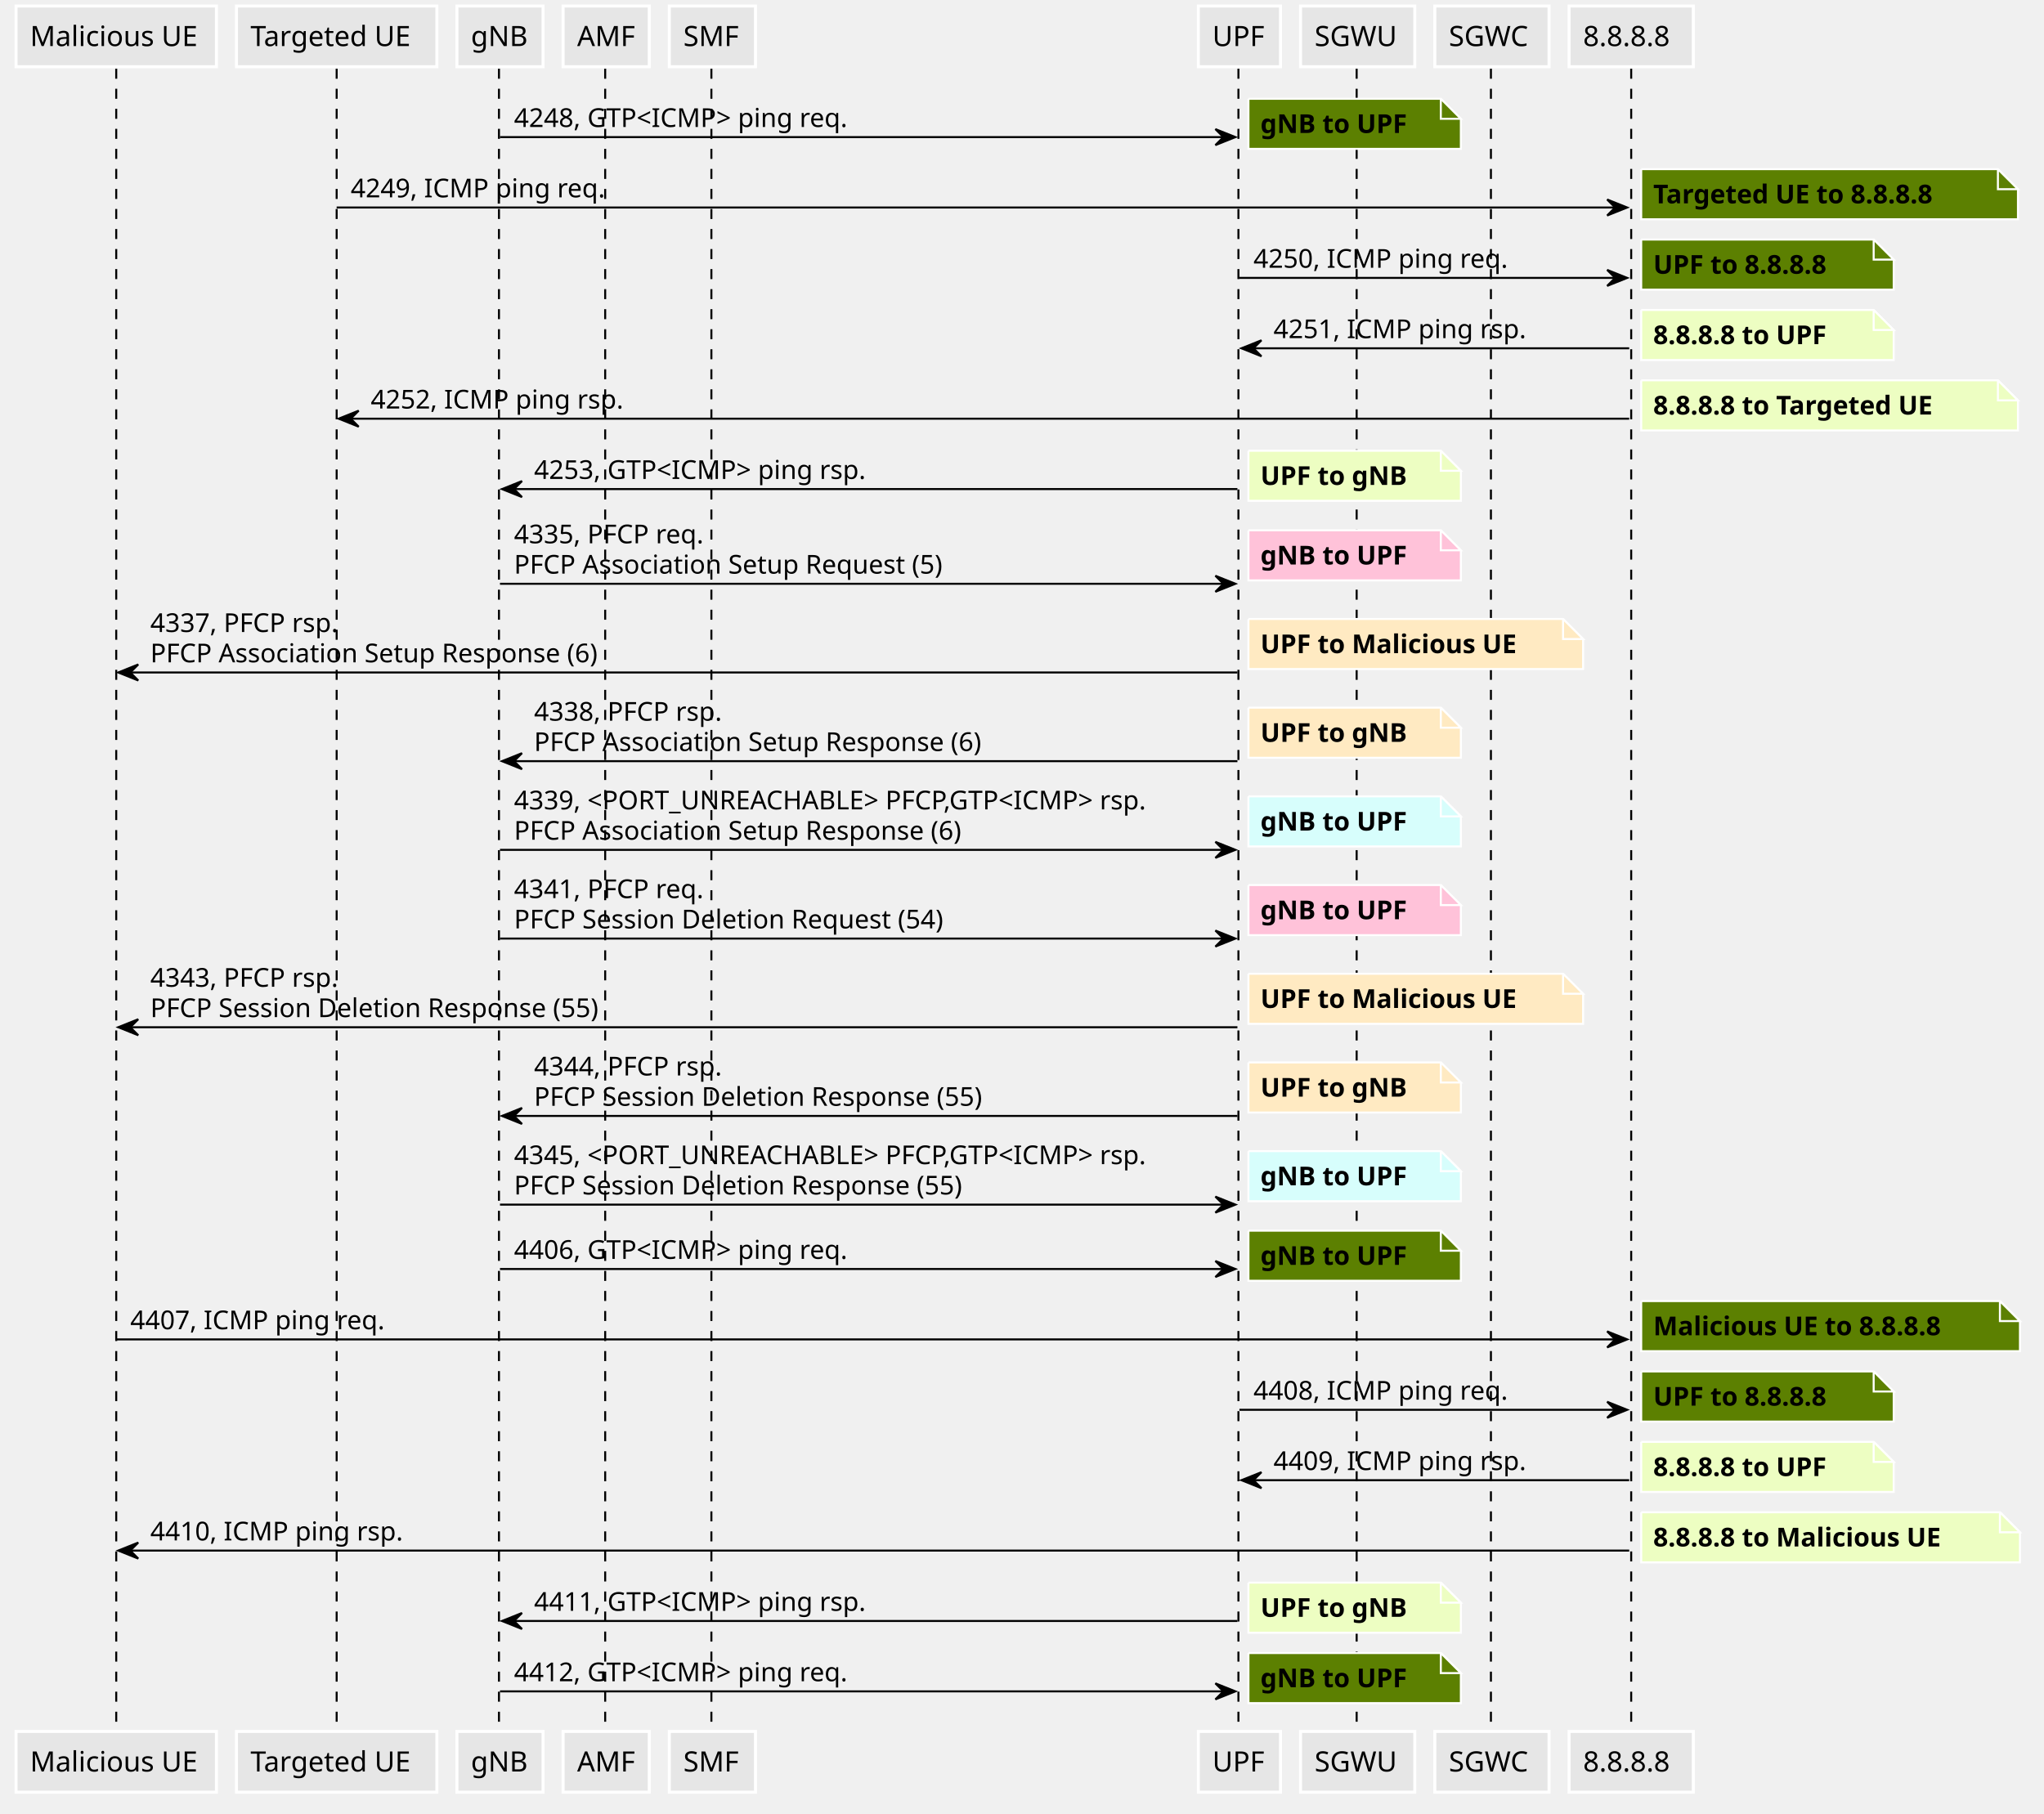
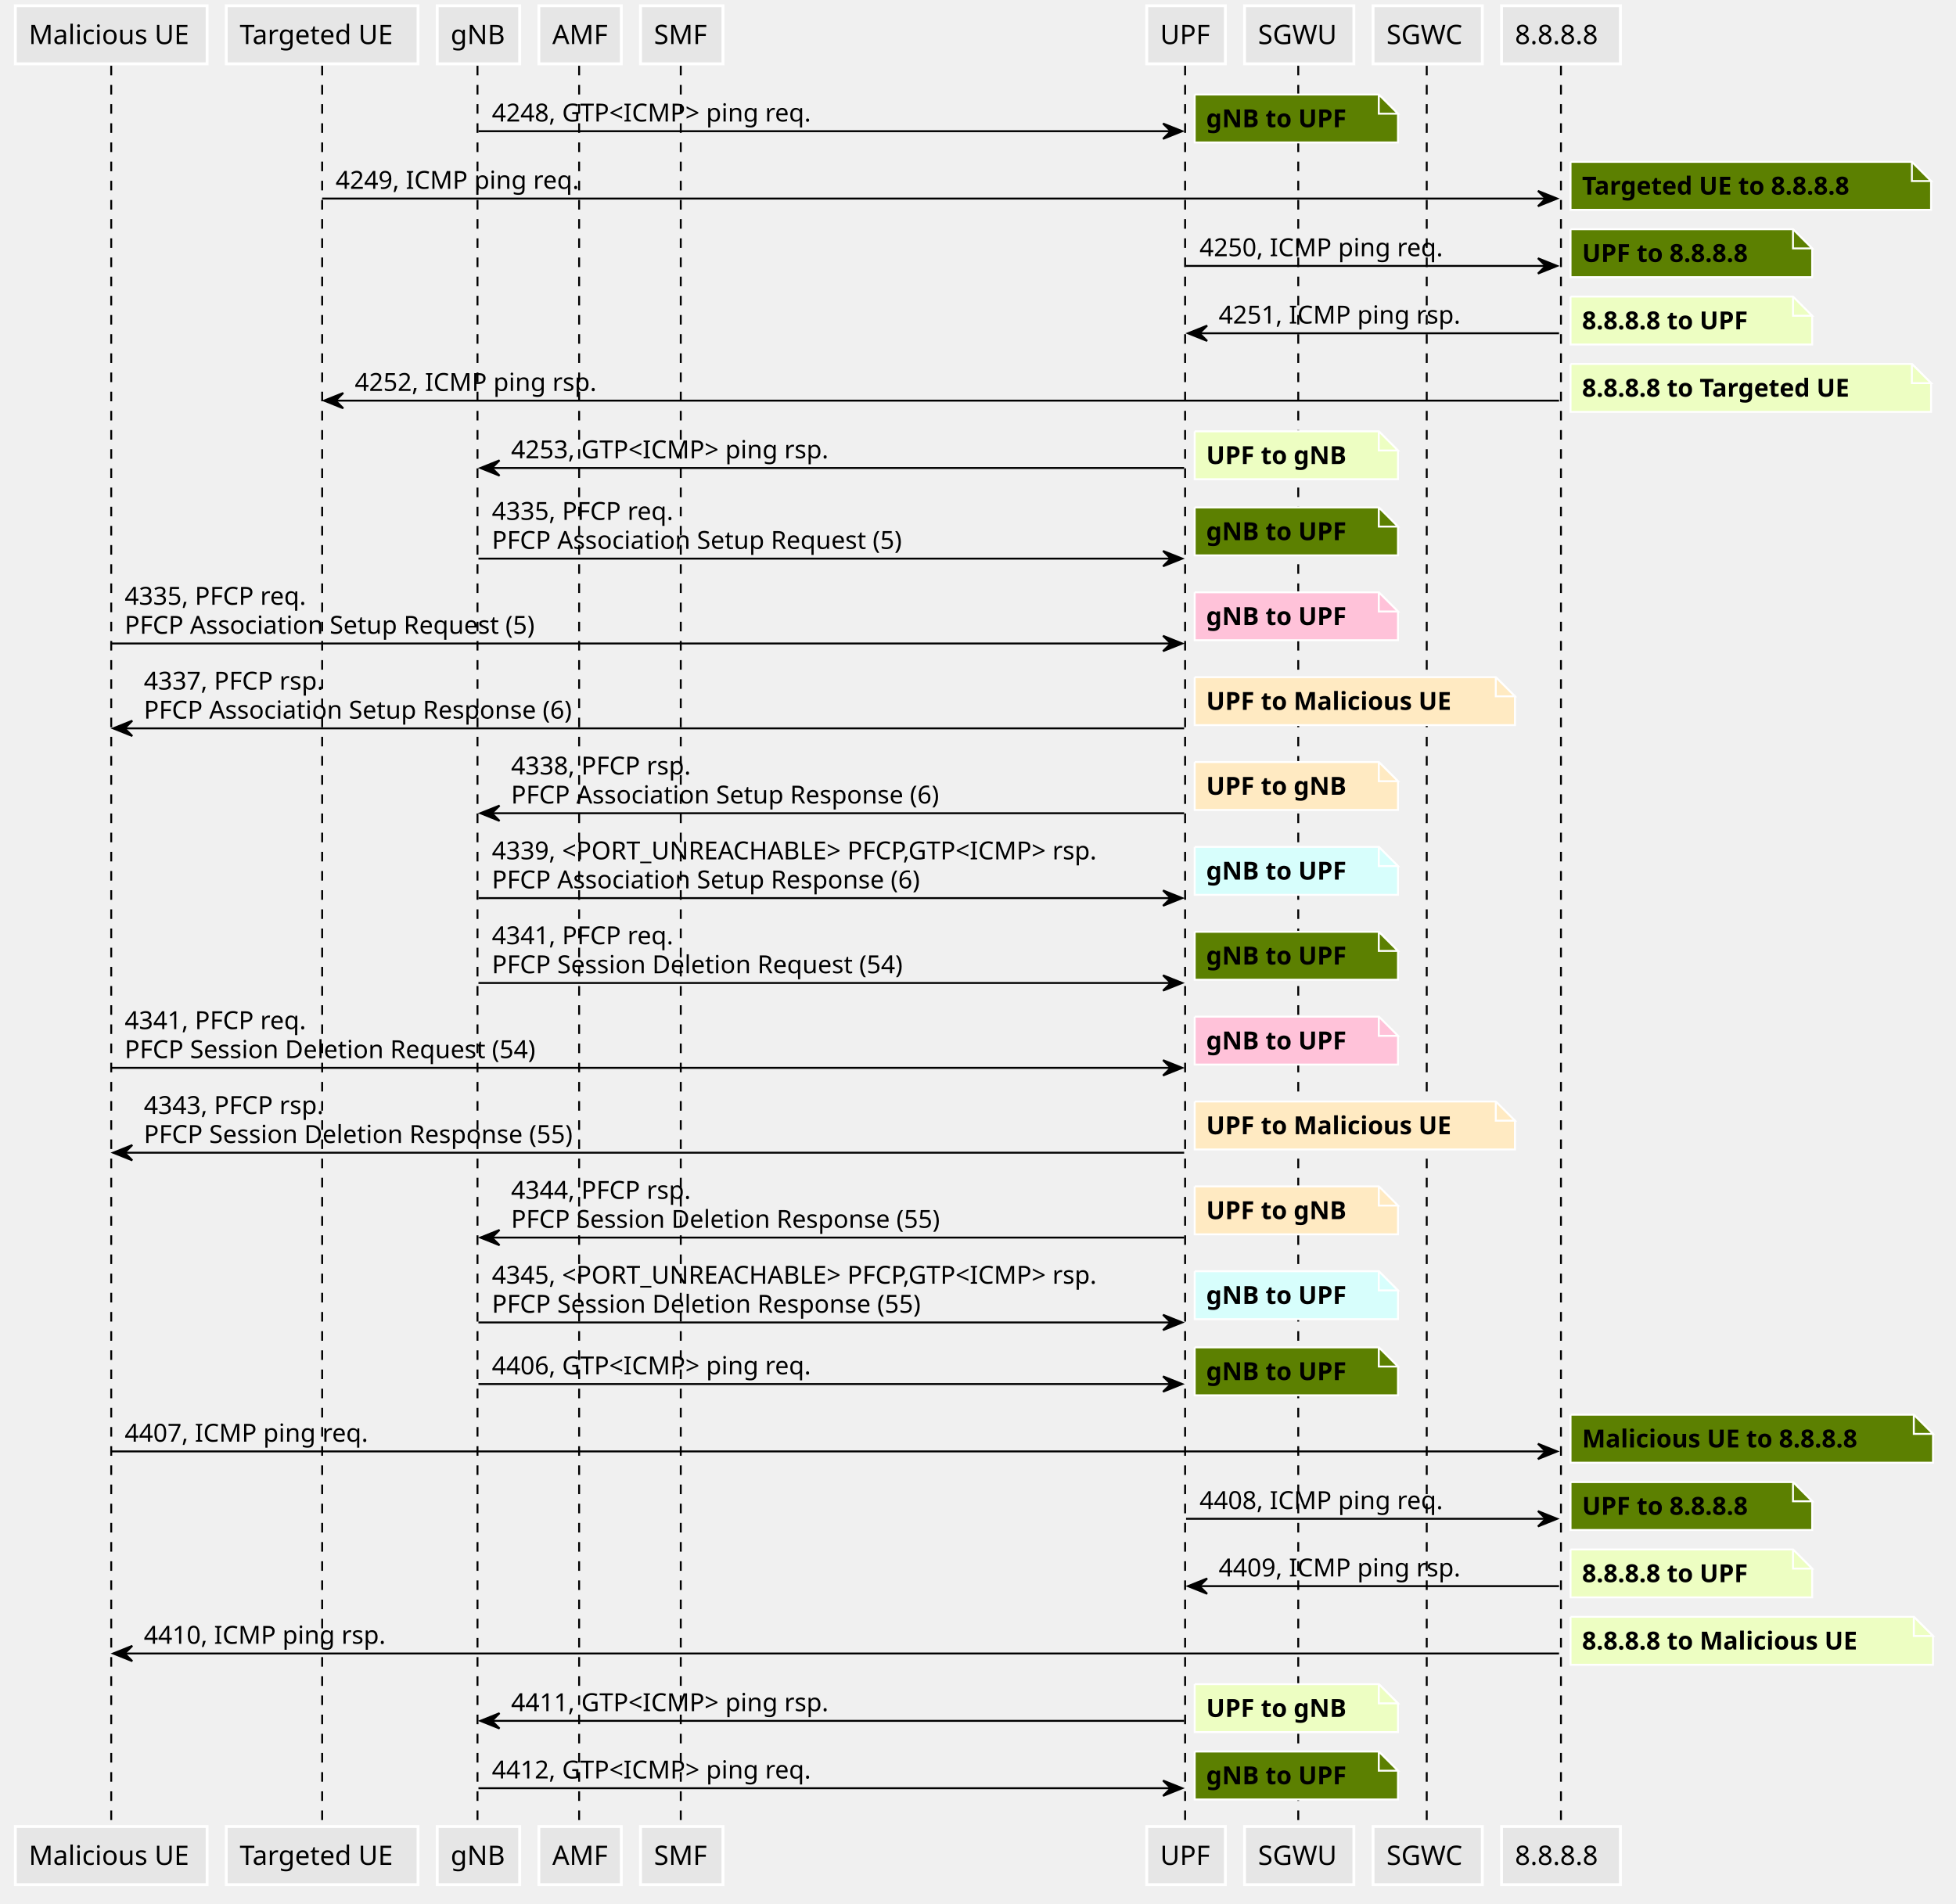
- <svg xmlns="http://www.w3.org/2000/svg" contentScriptType="application/ecmascript" contentStyleType="text/css" height="905px" preserveAspectRatio="none" style="width:1020px;height:905px;" version="1.1" viewBox="0 0 1020 905" width="1020px" zoomAndPan="magnify">
+ <svg xmlns="http://www.w3.org/2000/svg" contentScriptType="application/ecmascript" contentStyleType="text/css" height="993px" preserveAspectRatio="none" style="width:1020px;height:993px;" version="1.1" viewBox="0 0 1020 993" width="1020px" zoomAndPan="magnify">
  <defs />
  <g>
-     <line style="stroke: #000000; stroke-width: 1.0; stroke-dasharray: 5.0,5.0;" x1="58" x2="58" y1="34.297" y2="865.148" />
-     <line style="stroke: #000000; stroke-width: 1.0; stroke-dasharray: 5.0,5.0;" x1="168" x2="168" y1="34.297" y2="865.148" />
-     <line style="stroke: #000000; stroke-width: 1.0; stroke-dasharray: 5.0,5.0;" x1="249" x2="249" y1="34.297" y2="865.148" />
-     <line style="stroke: #000000; stroke-width: 1.0; stroke-dasharray: 5.0,5.0;" x1="302" x2="302" y1="34.297" y2="865.148" />
-     <line style="stroke: #000000; stroke-width: 1.0; stroke-dasharray: 5.0,5.0;" x1="355" x2="355" y1="34.297" y2="865.148" />
-     <line style="stroke: #000000; stroke-width: 1.0; stroke-dasharray: 5.0,5.0;" x1="618" x2="618" y1="34.297" y2="865.148" />
-     <line style="stroke: #000000; stroke-width: 1.0; stroke-dasharray: 5.0,5.0;" x1="677" x2="677" y1="34.297" y2="865.148" />
-     <line style="stroke: #000000; stroke-width: 1.0; stroke-dasharray: 5.0,5.0;" x1="744" x2="744" y1="34.297" y2="865.148" />
-     <line style="stroke: #000000; stroke-width: 1.0; stroke-dasharray: 5.0,5.0;" x1="814" x2="814" y1="34.297" y2="865.148" />
+     <line style="stroke: #000000; stroke-width: 1.0; stroke-dasharray: 5.0,5.0;" x1="58" x2="58" y1="34.297" y2="953.68" />
+     <line style="stroke: #000000; stroke-width: 1.0; stroke-dasharray: 5.0,5.0;" x1="168" x2="168" y1="34.297" y2="953.68" />
+     <line style="stroke: #000000; stroke-width: 1.0; stroke-dasharray: 5.0,5.0;" x1="249" x2="249" y1="34.297" y2="953.68" />
+     <line style="stroke: #000000; stroke-width: 1.0; stroke-dasharray: 5.0,5.0;" x1="302" x2="302" y1="34.297" y2="953.68" />
+     <line style="stroke: #000000; stroke-width: 1.0; stroke-dasharray: 5.0,5.0;" x1="355" x2="355" y1="34.297" y2="953.68" />
+     <line style="stroke: #000000; stroke-width: 1.0; stroke-dasharray: 5.0,5.0;" x1="618" x2="618" y1="34.297" y2="953.68" />
+     <line style="stroke: #000000; stroke-width: 1.0; stroke-dasharray: 5.0,5.0;" x1="677" x2="677" y1="34.297" y2="953.68" />
+     <line style="stroke: #000000; stroke-width: 1.0; stroke-dasharray: 5.0,5.0;" x1="744" x2="744" y1="34.297" y2="953.68" />
+     <line style="stroke: #000000; stroke-width: 1.0; stroke-dasharray: 5.0,5.0;" x1="814" x2="814" y1="34.297" y2="953.68" />
    <rect fill="#E6E6E6" height="30.297" style="stroke: #FFFFFF; stroke-width: 1.5;" width="100" x="8" y="3" />
    <text fill="#000000" font-family="sans-serif" font-size="14" lengthAdjust="spacingAndGlyphs" textLength="86" x="15" y="22.995">Malicious UE</text>
-     <rect fill="#E6E6E6" height="30.297" style="stroke: #FFFFFF; stroke-width: 1.5;" width="100" x="8" y="864.148" />
-     <text fill="#000000" font-family="sans-serif" font-size="14" lengthAdjust="spacingAndGlyphs" textLength="86" x="15" y="884.144">Malicious UE</text>
+     <rect fill="#E6E6E6" height="30.297" style="stroke: #FFFFFF; stroke-width: 1.5;" width="100" x="8" y="952.68" />
+     <text fill="#000000" font-family="sans-serif" font-size="14" lengthAdjust="spacingAndGlyphs" textLength="86" x="15" y="972.675">Malicious UE</text>
    <rect fill="#E6E6E6" height="30.297" style="stroke: #FFFFFF; stroke-width: 1.5;" width="100" x="118" y="3" />
    <text fill="#000000" font-family="sans-serif" font-size="14" lengthAdjust="spacingAndGlyphs" textLength="86" x="125" y="22.995">Targeted UE</text>
-     <rect fill="#E6E6E6" height="30.297" style="stroke: #FFFFFF; stroke-width: 1.5;" width="100" x="118" y="864.148" />
-     <text fill="#000000" font-family="sans-serif" font-size="14" lengthAdjust="spacingAndGlyphs" textLength="86" x="125" y="884.144">Targeted UE</text>
+     <rect fill="#E6E6E6" height="30.297" style="stroke: #FFFFFF; stroke-width: 1.5;" width="100" x="118" y="952.68" />
+     <text fill="#000000" font-family="sans-serif" font-size="14" lengthAdjust="spacingAndGlyphs" textLength="86" x="125" y="972.675">Targeted UE</text>
    <rect fill="#E6E6E6" height="30.297" style="stroke: #FFFFFF; stroke-width: 1.5;" width="43" x="228" y="3" />
    <text fill="#000000" font-family="sans-serif" font-size="14" lengthAdjust="spacingAndGlyphs" textLength="29" x="235" y="22.995">gNB</text>
-     <rect fill="#E6E6E6" height="30.297" style="stroke: #FFFFFF; stroke-width: 1.5;" width="43" x="228" y="864.148" />
-     <text fill="#000000" font-family="sans-serif" font-size="14" lengthAdjust="spacingAndGlyphs" textLength="29" x="235" y="884.144">gNB</text>
+     <rect fill="#E6E6E6" height="30.297" style="stroke: #FFFFFF; stroke-width: 1.5;" width="43" x="228" y="952.68" />
+     <text fill="#000000" font-family="sans-serif" font-size="14" lengthAdjust="spacingAndGlyphs" textLength="29" x="235" y="972.675">gNB</text>
    <rect fill="#E6E6E6" height="30.297" style="stroke: #FFFFFF; stroke-width: 1.5;" width="43" x="281" y="3" />
    <text fill="#000000" font-family="sans-serif" font-size="14" lengthAdjust="spacingAndGlyphs" textLength="29" x="288" y="22.995">AMF</text>
-     <rect fill="#E6E6E6" height="30.297" style="stroke: #FFFFFF; stroke-width: 1.5;" width="43" x="281" y="864.148" />
-     <text fill="#000000" font-family="sans-serif" font-size="14" lengthAdjust="spacingAndGlyphs" textLength="29" x="288" y="884.144">AMF</text>
+     <rect fill="#E6E6E6" height="30.297" style="stroke: #FFFFFF; stroke-width: 1.5;" width="43" x="281" y="952.68" />
+     <text fill="#000000" font-family="sans-serif" font-size="14" lengthAdjust="spacingAndGlyphs" textLength="29" x="288" y="972.675">AMF</text>
    <rect fill="#E6E6E6" height="30.297" style="stroke: #FFFFFF; stroke-width: 1.5;" width="43" x="334" y="3" />
    <text fill="#000000" font-family="sans-serif" font-size="14" lengthAdjust="spacingAndGlyphs" textLength="29" x="341" y="22.995">SMF</text>
-     <rect fill="#E6E6E6" height="30.297" style="stroke: #FFFFFF; stroke-width: 1.5;" width="43" x="334" y="864.148" />
-     <text fill="#000000" font-family="sans-serif" font-size="14" lengthAdjust="spacingAndGlyphs" textLength="29" x="341" y="884.144">SMF</text>
+     <rect fill="#E6E6E6" height="30.297" style="stroke: #FFFFFF; stroke-width: 1.5;" width="43" x="334" y="952.68" />
+     <text fill="#000000" font-family="sans-serif" font-size="14" lengthAdjust="spacingAndGlyphs" textLength="29" x="341" y="972.675">SMF</text>
    <rect fill="#E6E6E6" height="30.297" style="stroke: #FFFFFF; stroke-width: 1.5;" width="41" x="598" y="3" />
    <text fill="#000000" font-family="sans-serif" font-size="14" lengthAdjust="spacingAndGlyphs" textLength="27" x="605" y="22.995">UPF</text>
-     <rect fill="#E6E6E6" height="30.297" style="stroke: #FFFFFF; stroke-width: 1.5;" width="41" x="598" y="864.148" />
-     <text fill="#000000" font-family="sans-serif" font-size="14" lengthAdjust="spacingAndGlyphs" textLength="27" x="605" y="884.144">UPF</text>
+     <rect fill="#E6E6E6" height="30.297" style="stroke: #FFFFFF; stroke-width: 1.5;" width="41" x="598" y="952.68" />
+     <text fill="#000000" font-family="sans-serif" font-size="14" lengthAdjust="spacingAndGlyphs" textLength="27" x="605" y="972.675">UPF</text>
    <rect fill="#E6E6E6" height="30.297" style="stroke: #FFFFFF; stroke-width: 1.5;" width="57" x="649" y="3" />
    <text fill="#000000" font-family="sans-serif" font-size="14" lengthAdjust="spacingAndGlyphs" textLength="43" x="656" y="22.995">SGWU</text>
-     <rect fill="#E6E6E6" height="30.297" style="stroke: #FFFFFF; stroke-width: 1.5;" width="57" x="649" y="864.148" />
-     <text fill="#000000" font-family="sans-serif" font-size="14" lengthAdjust="spacingAndGlyphs" textLength="43" x="656" y="884.144">SGWU</text>
+     <rect fill="#E6E6E6" height="30.297" style="stroke: #FFFFFF; stroke-width: 1.5;" width="57" x="649" y="952.68" />
+     <text fill="#000000" font-family="sans-serif" font-size="14" lengthAdjust="spacingAndGlyphs" textLength="43" x="656" y="972.675">SGWU</text>
    <rect fill="#E6E6E6" height="30.297" style="stroke: #FFFFFF; stroke-width: 1.5;" width="57" x="716" y="3" />
    <text fill="#000000" font-family="sans-serif" font-size="14" lengthAdjust="spacingAndGlyphs" textLength="43" x="723" y="22.995">SGWC</text>
-     <rect fill="#E6E6E6" height="30.297" style="stroke: #FFFFFF; stroke-width: 1.5;" width="57" x="716" y="864.148" />
-     <text fill="#000000" font-family="sans-serif" font-size="14" lengthAdjust="spacingAndGlyphs" textLength="43" x="723" y="884.144">SGWC</text>
+     <rect fill="#E6E6E6" height="30.297" style="stroke: #FFFFFF; stroke-width: 1.5;" width="57" x="716" y="952.68" />
+     <text fill="#000000" font-family="sans-serif" font-size="14" lengthAdjust="spacingAndGlyphs" textLength="43" x="723" y="972.675">SGWC</text>
    <rect fill="#E6E6E6" height="30.297" style="stroke: #FFFFFF; stroke-width: 1.5;" width="62" x="783" y="3" />
    <text fill="#000000" font-family="sans-serif" font-size="14" lengthAdjust="spacingAndGlyphs" textLength="48" x="790" y="22.995">8.8.8.8</text>
-     <rect fill="#E6E6E6" height="30.297" style="stroke: #FFFFFF; stroke-width: 1.5;" width="62" x="783" y="864.148" />
-     <text fill="#000000" font-family="sans-serif" font-size="14" lengthAdjust="spacingAndGlyphs" textLength="48" x="790" y="884.144">8.8.8.8</text>
+     <rect fill="#E6E6E6" height="30.297" style="stroke: #FFFFFF; stroke-width: 1.5;" width="62" x="783" y="952.68" />
+     <text fill="#000000" font-family="sans-serif" font-size="14" lengthAdjust="spacingAndGlyphs" textLength="48" x="790" y="972.675">8.8.8.8</text>
    <polygon fill="#000000" points="606.5,64.43,616.5,68.43,606.5,72.43,610.5,68.43" style="stroke: #000000; stroke-width: 1.0;" />
    <line style="stroke: #000000; stroke-width: 1.0;" x1="249.5" x2="612.5" y1="68.43" y2="68.43" />
    <text fill="#000000" font-family="sans-serif" font-size="13" lengthAdjust="spacingAndGlyphs" textLength="178" x="256.5" y="63.364">4248, GTP&lt;ICMP&gt; ping req.</text>
    <path d="M623,49.297 L623,74.297 L729,74.297 L729,59.297 L719,49.297 L623,49.297 " fill="#5C8001" style="stroke: #FFFFFF; stroke-width: 1.0;" />
    <path d="M719,49.297 L719,59.297 L729,59.297 L719,49.297 " fill="#5C8001" style="stroke: #FFFFFF; stroke-width: 1.0;" />
    <text fill="#000000" font-family="sans-serif" font-size="13" font-weight="bold" lengthAdjust="spacingAndGlyphs" textLength="85" x="629" y="66.364">gNB to UPF</text>
    <polygon fill="#000000" points="802,99.562,812,103.562,802,107.562,806,103.562" style="stroke: #000000; stroke-width: 1.0;" />
    <line style="stroke: #000000; stroke-width: 1.0;" x1="168" x2="808" y1="103.562" y2="103.562" />
    <text fill="#000000" font-family="sans-serif" font-size="13" lengthAdjust="spacingAndGlyphs" textLength="131" x="175" y="98.497">4249, ICMP ping req.</text>
    <path d="M819,84.43 L819,109.43 L1007,109.43 L1007,94.43 L997,84.43 L819,84.43 " fill="#5C8001" style="stroke: #FFFFFF; stroke-width: 1.0;" />
    <path d="M997,84.43 L997,94.43 L1007,94.43 L997,84.43 " fill="#5C8001" style="stroke: #FFFFFF; stroke-width: 1.0;" />
    <text fill="#000000" font-family="sans-serif" font-size="13" font-weight="bold" lengthAdjust="spacingAndGlyphs" textLength="167" x="825" y="101.497">Targeted UE to 8.8.8.8</text>
    <polygon fill="#000000" points="802,134.695,812,138.695,802,142.695,806,138.695" style="stroke: #000000; stroke-width: 1.0;" />
    <line style="stroke: #000000; stroke-width: 1.0;" x1="618.5" x2="808" y1="138.695" y2="138.695" />
    <text fill="#000000" font-family="sans-serif" font-size="13" lengthAdjust="spacingAndGlyphs" textLength="131" x="625.5" y="133.629">4250, ICMP ping req.</text>
    <path d="M819,119.562 L819,144.562 L945,144.562 L945,129.562 L935,119.562 L819,119.562 " fill="#5C8001" style="stroke: #FFFFFF; stroke-width: 1.0;" />
    <path d="M935,119.562 L935,129.562 L945,129.562 L935,119.562 " fill="#5C8001" style="stroke: #FFFFFF; stroke-width: 1.0;" />
    <text fill="#000000" font-family="sans-serif" font-size="13" font-weight="bold" lengthAdjust="spacingAndGlyphs" textLength="105" x="825" y="136.629">UPF to 8.8.8.8</text>
    <polygon fill="#000000" points="629.5,169.828,619.5,173.828,629.5,177.828,625.5,173.828" style="stroke: #000000; stroke-width: 1.0;" />
    <line style="stroke: #000000; stroke-width: 1.0;" x1="623.5" x2="813" y1="173.828" y2="173.828" />
    <text fill="#000000" font-family="sans-serif" font-size="13" lengthAdjust="spacingAndGlyphs" textLength="130" x="635.5" y="168.762">4251, ICMP ping rsp.</text>
    <path d="M819,154.695 L819,179.695 L945,179.695 L945,164.695 L935,154.695 L819,154.695 " fill="#EDFEC2" style="stroke: #FFFFFF; stroke-width: 1.0;" />
    <path d="M935,154.695 L935,164.695 L945,164.695 L935,154.695 " fill="#EDFEC2" style="stroke: #FFFFFF; stroke-width: 1.0;" />
    <text fill="#000000" font-family="sans-serif" font-size="13" font-weight="bold" lengthAdjust="spacingAndGlyphs" textLength="105" x="825" y="171.762">8.8.8.8 to UPF</text>
    <polygon fill="#000000" points="179,204.961,169,208.961,179,212.961,175,208.961" style="stroke: #000000; stroke-width: 1.0;" />
    <line style="stroke: #000000; stroke-width: 1.0;" x1="173" x2="813" y1="208.961" y2="208.961" />
    <text fill="#000000" font-family="sans-serif" font-size="13" lengthAdjust="spacingAndGlyphs" textLength="130" x="185" y="203.895">4252, ICMP ping rsp.</text>
    <path d="M819,189.828 L819,214.828 L1007,214.828 L1007,199.828 L997,189.828 L819,189.828 " fill="#EDFEC2" style="stroke: #FFFFFF; stroke-width: 1.0;" />
    <path d="M997,189.828 L997,199.828 L1007,199.828 L997,189.828 " fill="#EDFEC2" style="stroke: #FFFFFF; stroke-width: 1.0;" />
    <text fill="#000000" font-family="sans-serif" font-size="13" font-weight="bold" lengthAdjust="spacingAndGlyphs" textLength="167" x="825" y="206.895">8.8.8.8 to Targeted UE</text>
    <polygon fill="#000000" points="260.5,240.094,250.5,244.094,260.5,248.094,256.5,244.094" style="stroke: #000000; stroke-width: 1.0;" />
    <line style="stroke: #000000; stroke-width: 1.0;" x1="254.5" x2="617.5" y1="244.094" y2="244.094" />
    <text fill="#000000" font-family="sans-serif" font-size="13" lengthAdjust="spacingAndGlyphs" textLength="177" x="266.5" y="239.028">4253, GTP&lt;ICMP&gt; ping rsp.</text>
    <path d="M623,224.961 L623,249.961 L729,249.961 L729,234.961 L719,224.961 L623,224.961 " fill="#EDFEC2" style="stroke: #FFFFFF; stroke-width: 1.0;" />
    <path d="M719,224.961 L719,234.961 L729,234.961 L719,224.961 " fill="#EDFEC2" style="stroke: #FFFFFF; stroke-width: 1.0;" />
    <text fill="#000000" font-family="sans-serif" font-size="13" font-weight="bold" lengthAdjust="spacingAndGlyphs" textLength="85" x="629" y="242.028">UPF to gNB</text>
    <polygon fill="#000000" points="606.5,287.359,616.5,291.359,606.5,295.359,610.5,291.359" style="stroke: #000000; stroke-width: 1.0;" />
    <line style="stroke: #000000; stroke-width: 1.0;" x1="249.5" x2="612.5" y1="291.359" y2="291.359" />
    <text fill="#000000" font-family="sans-serif" font-size="13" lengthAdjust="spacingAndGlyphs" textLength="101" x="256.5" y="271.161">4335, PFCP req.</text>
    <text fill="#000000" font-family="sans-serif" font-size="13" lengthAdjust="spacingAndGlyphs" textLength="229" x="256.5" y="286.293">PFCP Association Setup Request (5)</text>
-     <path d="M623,264.66 L623,289.66 L729,289.66 L729,274.66 L719,264.66 L623,264.66 " fill="#FFC2D9" style="stroke: #FFFFFF; stroke-width: 1.0;" />
-     <path d="M719,264.66 L719,274.66 L729,274.66 L719,264.66 " fill="#FFC2D9" style="stroke: #FFFFFF; stroke-width: 1.0;" />
+     <path d="M623,264.66 L623,289.66 L729,289.66 L729,274.66 L719,264.66 L623,264.66 " fill="#5C8001" style="stroke: #FFFFFF; stroke-width: 1.0;" />
+     <path d="M719,264.66 L719,274.66 L729,274.66 L719,264.66 " fill="#5C8001" style="stroke: #FFFFFF; stroke-width: 1.0;" />
    <text fill="#000000" font-family="sans-serif" font-size="13" font-weight="bold" lengthAdjust="spacingAndGlyphs" textLength="85" x="629" y="281.727">gNB to UPF</text>
-     <polygon fill="#000000" points="69,331.625,59,335.625,69,339.625,65,335.625" style="stroke: #000000; stroke-width: 1.0;" />
-     <line style="stroke: #000000; stroke-width: 1.0;" x1="63" x2="617.5" y1="335.625" y2="335.625" />
-     <text fill="#000000" font-family="sans-serif" font-size="13" lengthAdjust="spacingAndGlyphs" textLength="100" x="75" y="315.426">4337, PFCP rsp.</text>
-     <text fill="#000000" font-family="sans-serif" font-size="13" lengthAdjust="spacingAndGlyphs" textLength="239" x="75" y="330.559">PFCP Association Setup Response (6)</text>
-     <path d="M623,308.926 L623,333.926 L790,333.926 L790,318.926 L780,308.926 L623,308.926 " fill="#FFEAC2" style="stroke: #FFFFFF; stroke-width: 1.0;" />
-     <path d="M780,308.926 L780,318.926 L790,318.926 L780,308.926 " fill="#FFEAC2" style="stroke: #FFFFFF; stroke-width: 1.0;" />
-     <text fill="#000000" font-family="sans-serif" font-size="13" font-weight="bold" lengthAdjust="spacingAndGlyphs" textLength="146" x="629" y="325.993">UPF to Malicious UE</text>
-     <polygon fill="#000000" points="260.5,375.891,250.5,379.891,260.5,383.891,256.5,379.891" style="stroke: #000000; stroke-width: 1.0;" />
-     <line style="stroke: #000000; stroke-width: 1.0;" x1="254.5" x2="617.5" y1="379.891" y2="379.891" />
-     <text fill="#000000" font-family="sans-serif" font-size="13" lengthAdjust="spacingAndGlyphs" textLength="100" x="266.5" y="359.692">4338, PFCP rsp.</text>
-     <text fill="#000000" font-family="sans-serif" font-size="13" lengthAdjust="spacingAndGlyphs" textLength="239" x="266.5" y="374.825">PFCP Association Setup Response (6)</text>
-     <path d="M623,353.191 L623,378.191 L729,378.191 L729,363.191 L719,353.191 L623,353.191 " fill="#FFEAC2" style="stroke: #FFFFFF; stroke-width: 1.0;" />
-     <path d="M719,353.191 L719,363.191 L729,363.191 L719,353.191 " fill="#FFEAC2" style="stroke: #FFFFFF; stroke-width: 1.0;" />
-     <text fill="#000000" font-family="sans-serif" font-size="13" font-weight="bold" lengthAdjust="spacingAndGlyphs" textLength="85" x="629" y="370.258">UPF to gNB</text>
-     <polygon fill="#000000" points="606.5,420.156,616.5,424.156,606.5,428.156,610.5,424.156" style="stroke: #000000; stroke-width: 1.0;" />
-     <line style="stroke: #000000; stroke-width: 1.0;" x1="249.5" x2="612.5" y1="424.156" y2="424.156" />
-     <text fill="#000000" font-family="sans-serif" font-size="13" lengthAdjust="spacingAndGlyphs" textLength="345" x="256.5" y="403.957">4339, &lt;PORT_UNREACHABLE&gt; PFCP,GTP&lt;ICMP&gt; rsp.</text>
-     <text fill="#000000" font-family="sans-serif" font-size="13" lengthAdjust="spacingAndGlyphs" textLength="239" x="256.5" y="419.09">PFCP Association Setup Response (6)</text>
-     <path d="M623,397.457 L623,422.457 L729,422.457 L729,407.457 L719,397.457 L623,397.457 " fill="#D7FEFC" style="stroke: #FFFFFF; stroke-width: 1.0;" />
-     <path d="M719,397.457 L719,407.457 L729,407.457 L719,397.457 " fill="#D7FEFC" style="stroke: #FFFFFF; stroke-width: 1.0;" />
-     <text fill="#000000" font-family="sans-serif" font-size="13" font-weight="bold" lengthAdjust="spacingAndGlyphs" textLength="85" x="629" y="414.524">gNB to UPF</text>
+     <polygon fill="#000000" points="606.5,331.625,616.5,335.625,606.5,339.625,610.5,335.625" style="stroke: #000000; stroke-width: 1.0;" />
+     <line style="stroke: #000000; stroke-width: 1.0;" x1="58" x2="612.5" y1="335.625" y2="335.625" />
+     <text fill="#000000" font-family="sans-serif" font-size="13" lengthAdjust="spacingAndGlyphs" textLength="101" x="65" y="315.426">4335, PFCP req.</text>
+     <text fill="#000000" font-family="sans-serif" font-size="13" lengthAdjust="spacingAndGlyphs" textLength="229" x="65" y="330.559">PFCP Association Setup Request (5)</text>
+     <path d="M623,308.926 L623,333.926 L729,333.926 L729,318.926 L719,308.926 L623,308.926 " fill="#FFC2D9" style="stroke: #FFFFFF; stroke-width: 1.0;" />
+     <path d="M719,308.926 L719,318.926 L729,318.926 L719,308.926 " fill="#FFC2D9" style="stroke: #FFFFFF; stroke-width: 1.0;" />
+     <text fill="#000000" font-family="sans-serif" font-size="13" font-weight="bold" lengthAdjust="spacingAndGlyphs" textLength="85" x="629" y="325.993">gNB to UPF</text>
+     <polygon fill="#000000" points="69,375.891,59,379.891,69,383.891,65,379.891" style="stroke: #000000; stroke-width: 1.0;" />
+     <line style="stroke: #000000; stroke-width: 1.0;" x1="63" x2="617.5" y1="379.891" y2="379.891" />
+     <text fill="#000000" font-family="sans-serif" font-size="13" lengthAdjust="spacingAndGlyphs" textLength="100" x="75" y="359.692">4337, PFCP rsp.</text>
+     <text fill="#000000" font-family="sans-serif" font-size="13" lengthAdjust="spacingAndGlyphs" textLength="239" x="75" y="374.825">PFCP Association Setup Response (6)</text>
+     <path d="M623,353.191 L623,378.191 L790,378.191 L790,363.191 L780,353.191 L623,353.191 " fill="#FFEAC2" style="stroke: #FFFFFF; stroke-width: 1.0;" />
+     <path d="M780,353.191 L780,363.191 L790,363.191 L780,353.191 " fill="#FFEAC2" style="stroke: #FFFFFF; stroke-width: 1.0;" />
+     <text fill="#000000" font-family="sans-serif" font-size="13" font-weight="bold" lengthAdjust="spacingAndGlyphs" textLength="146" x="629" y="370.258">UPF to Malicious UE</text>
+     <polygon fill="#000000" points="260.5,420.156,250.5,424.156,260.5,428.156,256.5,424.156" style="stroke: #000000; stroke-width: 1.0;" />
+     <line style="stroke: #000000; stroke-width: 1.0;" x1="254.5" x2="617.5" y1="424.156" y2="424.156" />
+     <text fill="#000000" font-family="sans-serif" font-size="13" lengthAdjust="spacingAndGlyphs" textLength="100" x="266.5" y="403.957">4338, PFCP rsp.</text>
+     <text fill="#000000" font-family="sans-serif" font-size="13" lengthAdjust="spacingAndGlyphs" textLength="239" x="266.5" y="419.09">PFCP Association Setup Response (6)</text>
+     <path d="M623,397.457 L623,422.457 L729,422.457 L729,407.457 L719,397.457 L623,397.457 " fill="#FFEAC2" style="stroke: #FFFFFF; stroke-width: 1.0;" />
+     <path d="M719,397.457 L719,407.457 L729,407.457 L719,397.457 " fill="#FFEAC2" style="stroke: #FFFFFF; stroke-width: 1.0;" />
+     <text fill="#000000" font-family="sans-serif" font-size="13" font-weight="bold" lengthAdjust="spacingAndGlyphs" textLength="85" x="629" y="414.524">UPF to gNB</text>
    <polygon fill="#000000" points="606.5,464.422,616.5,468.422,606.5,472.422,610.5,468.422" style="stroke: #000000; stroke-width: 1.0;" />
    <line style="stroke: #000000; stroke-width: 1.0;" x1="249.5" x2="612.5" y1="468.422" y2="468.422" />
-     <text fill="#000000" font-family="sans-serif" font-size="13" lengthAdjust="spacingAndGlyphs" textLength="101" x="256.5" y="448.223">4341, PFCP req.</text>
-     <text fill="#000000" font-family="sans-serif" font-size="13" lengthAdjust="spacingAndGlyphs" textLength="229" x="256.5" y="463.356">PFCP Session Deletion Request (54)</text>
-     <path d="M623,441.723 L623,466.723 L729,466.723 L729,451.723 L719,441.723 L623,441.723 " fill="#FFC2D9" style="stroke: #FFFFFF; stroke-width: 1.0;" />
-     <path d="M719,441.723 L719,451.723 L729,451.723 L719,441.723 " fill="#FFC2D9" style="stroke: #FFFFFF; stroke-width: 1.0;" />
+     <text fill="#000000" font-family="sans-serif" font-size="13" lengthAdjust="spacingAndGlyphs" textLength="345" x="256.5" y="448.223">4339, &lt;PORT_UNREACHABLE&gt; PFCP,GTP&lt;ICMP&gt; rsp.</text>
+     <text fill="#000000" font-family="sans-serif" font-size="13" lengthAdjust="spacingAndGlyphs" textLength="239" x="256.5" y="463.356">PFCP Association Setup Response (6)</text>
+     <path d="M623,441.723 L623,466.723 L729,466.723 L729,451.723 L719,441.723 L623,441.723 " fill="#D7FEFC" style="stroke: #FFFFFF; stroke-width: 1.0;" />
+     <path d="M719,441.723 L719,451.723 L729,451.723 L719,441.723 " fill="#D7FEFC" style="stroke: #FFFFFF; stroke-width: 1.0;" />
    <text fill="#000000" font-family="sans-serif" font-size="13" font-weight="bold" lengthAdjust="spacingAndGlyphs" textLength="85" x="629" y="458.79">gNB to UPF</text>
-     <polygon fill="#000000" points="69,508.688,59,512.688,69,516.688,65,512.688" style="stroke: #000000; stroke-width: 1.0;" />
-     <line style="stroke: #000000; stroke-width: 1.0;" x1="63" x2="617.5" y1="512.688" y2="512.688" />
-     <text fill="#000000" font-family="sans-serif" font-size="13" lengthAdjust="spacingAndGlyphs" textLength="100" x="75" y="492.489">4343, PFCP rsp.</text>
-     <text fill="#000000" font-family="sans-serif" font-size="13" lengthAdjust="spacingAndGlyphs" textLength="239" x="75" y="507.622">PFCP Session Deletion Response (55)</text>
-     <path d="M623,485.988 L623,510.988 L790,510.988 L790,495.988 L780,485.988 L623,485.988 " fill="#FFEAC2" style="stroke: #FFFFFF; stroke-width: 1.0;" />
-     <path d="M780,485.988 L780,495.988 L790,495.988 L780,485.988 " fill="#FFEAC2" style="stroke: #FFFFFF; stroke-width: 1.0;" />
-     <text fill="#000000" font-family="sans-serif" font-size="13" font-weight="bold" lengthAdjust="spacingAndGlyphs" textLength="146" x="629" y="503.055">UPF to Malicious UE</text>
-     <polygon fill="#000000" points="260.5,552.953,250.5,556.953,260.5,560.953,256.5,556.953" style="stroke: #000000; stroke-width: 1.0;" />
-     <line style="stroke: #000000; stroke-width: 1.0;" x1="254.5" x2="617.5" y1="556.953" y2="556.953" />
-     <text fill="#000000" font-family="sans-serif" font-size="13" lengthAdjust="spacingAndGlyphs" textLength="100" x="266.5" y="536.754">4344, PFCP rsp.</text>
-     <text fill="#000000" font-family="sans-serif" font-size="13" lengthAdjust="spacingAndGlyphs" textLength="239" x="266.5" y="551.887">PFCP Session Deletion Response (55)</text>
-     <path d="M623,530.254 L623,555.254 L729,555.254 L729,540.254 L719,530.254 L623,530.254 " fill="#FFEAC2" style="stroke: #FFFFFF; stroke-width: 1.0;" />
-     <path d="M719,530.254 L719,540.254 L729,540.254 L719,530.254 " fill="#FFEAC2" style="stroke: #FFFFFF; stroke-width: 1.0;" />
-     <text fill="#000000" font-family="sans-serif" font-size="13" font-weight="bold" lengthAdjust="spacingAndGlyphs" textLength="85" x="629" y="547.321">UPF to gNB</text>
-     <polygon fill="#000000" points="606.5,597.219,616.5,601.219,606.5,605.219,610.5,601.219" style="stroke: #000000; stroke-width: 1.0;" />
-     <line style="stroke: #000000; stroke-width: 1.0;" x1="249.5" x2="612.5" y1="601.219" y2="601.219" />
-     <text fill="#000000" font-family="sans-serif" font-size="13" lengthAdjust="spacingAndGlyphs" textLength="345" x="256.5" y="581.02">4345, &lt;PORT_UNREACHABLE&gt; PFCP,GTP&lt;ICMP&gt; rsp.</text>
-     <text fill="#000000" font-family="sans-serif" font-size="13" lengthAdjust="spacingAndGlyphs" textLength="239" x="256.5" y="596.153">PFCP Session Deletion Response (55)</text>
-     <path d="M623,574.519 L623,599.519 L729,599.519 L729,584.519 L719,574.519 L623,574.519 " fill="#D7FEFC" style="stroke: #FFFFFF; stroke-width: 1.0;" />
-     <path d="M719,574.519 L719,584.519 L729,584.519 L719,574.519 " fill="#D7FEFC" style="stroke: #FFFFFF; stroke-width: 1.0;" />
-     <text fill="#000000" font-family="sans-serif" font-size="13" font-weight="bold" lengthAdjust="spacingAndGlyphs" textLength="85" x="629" y="591.586">gNB to UPF</text>
-     <polygon fill="#000000" points="606.5,629.352,616.5,633.352,606.5,637.352,610.5,633.352" style="stroke: #000000; stroke-width: 1.0;" />
-     <line style="stroke: #000000; stroke-width: 1.0;" x1="249.5" x2="612.5" y1="633.352" y2="633.352" />
-     <text fill="#000000" font-family="sans-serif" font-size="13" lengthAdjust="spacingAndGlyphs" textLength="178" x="256.5" y="628.286">4406, GTP&lt;ICMP&gt; ping req.</text>
-     <path d="M623,614.219 L623,639.219 L729,639.219 L729,624.219 L719,614.219 L623,614.219 " fill="#5C8001" style="stroke: #FFFFFF; stroke-width: 1.0;" />
-     <path d="M719,614.219 L719,624.219 L729,624.219 L719,614.219 " fill="#5C8001" style="stroke: #FFFFFF; stroke-width: 1.0;" />
-     <text fill="#000000" font-family="sans-serif" font-size="13" font-weight="bold" lengthAdjust="spacingAndGlyphs" textLength="85" x="629" y="631.286">gNB to UPF</text>
-     <polygon fill="#000000" points="802,664.484,812,668.484,802,672.484,806,668.484" style="stroke: #000000; stroke-width: 1.0;" />
-     <line style="stroke: #000000; stroke-width: 1.0;" x1="58" x2="808" y1="668.484" y2="668.484" />
-     <text fill="#000000" font-family="sans-serif" font-size="13" lengthAdjust="spacingAndGlyphs" textLength="131" x="65" y="663.418">4407, ICMP ping req.</text>
-     <path d="M819,649.352 L819,674.352 L1008,674.352 L1008,659.352 L998,649.352 L819,649.352 " fill="#5C8001" style="stroke: #FFFFFF; stroke-width: 1.0;" />
-     <path d="M998,649.352 L998,659.352 L1008,659.352 L998,649.352 " fill="#5C8001" style="stroke: #FFFFFF; stroke-width: 1.0;" />
-     <text fill="#000000" font-family="sans-serif" font-size="13" font-weight="bold" lengthAdjust="spacingAndGlyphs" textLength="168" x="825" y="666.418">Malicious UE to 8.8.8.8</text>
-     <polygon fill="#000000" points="802,699.617,812,703.617,802,707.617,806,703.617" style="stroke: #000000; stroke-width: 1.0;" />
-     <line style="stroke: #000000; stroke-width: 1.0;" x1="618.5" x2="808" y1="703.617" y2="703.617" />
-     <text fill="#000000" font-family="sans-serif" font-size="13" lengthAdjust="spacingAndGlyphs" textLength="131" x="625.5" y="698.551">4408, ICMP ping req.</text>
-     <path d="M819,684.484 L819,709.484 L945,709.484 L945,694.484 L935,684.484 L819,684.484 " fill="#5C8001" style="stroke: #FFFFFF; stroke-width: 1.0;" />
-     <path d="M935,684.484 L935,694.484 L945,694.484 L935,684.484 " fill="#5C8001" style="stroke: #FFFFFF; stroke-width: 1.0;" />
-     <text fill="#000000" font-family="sans-serif" font-size="13" font-weight="bold" lengthAdjust="spacingAndGlyphs" textLength="105" x="825" y="701.551">UPF to 8.8.8.8</text>
-     <polygon fill="#000000" points="629.5,734.75,619.5,738.75,629.5,742.75,625.5,738.75" style="stroke: #000000; stroke-width: 1.0;" />
-     <line style="stroke: #000000; stroke-width: 1.0;" x1="623.5" x2="813" y1="738.75" y2="738.75" />
-     <text fill="#000000" font-family="sans-serif" font-size="13" lengthAdjust="spacingAndGlyphs" textLength="130" x="635.5" y="733.684">4409, ICMP ping rsp.</text>
-     <path d="M819,719.617 L819,744.617 L945,744.617 L945,729.617 L935,719.617 L819,719.617 " fill="#EDFEC2" style="stroke: #FFFFFF; stroke-width: 1.0;" />
-     <path d="M935,719.617 L935,729.617 L945,729.617 L935,719.617 " fill="#EDFEC2" style="stroke: #FFFFFF; stroke-width: 1.0;" />
-     <text fill="#000000" font-family="sans-serif" font-size="13" font-weight="bold" lengthAdjust="spacingAndGlyphs" textLength="105" x="825" y="736.684">8.8.8.8 to UPF</text>
-     <polygon fill="#000000" points="69,769.883,59,773.883,69,777.883,65,773.883" style="stroke: #000000; stroke-width: 1.0;" />
-     <line style="stroke: #000000; stroke-width: 1.0;" x1="63" x2="813" y1="773.883" y2="773.883" />
-     <text fill="#000000" font-family="sans-serif" font-size="13" lengthAdjust="spacingAndGlyphs" textLength="130" x="75" y="768.817">4410, ICMP ping rsp.</text>
-     <path d="M819,754.75 L819,779.75 L1008,779.75 L1008,764.75 L998,754.75 L819,754.75 " fill="#EDFEC2" style="stroke: #FFFFFF; stroke-width: 1.0;" />
-     <path d="M998,754.75 L998,764.75 L1008,764.75 L998,754.75 " fill="#EDFEC2" style="stroke: #FFFFFF; stroke-width: 1.0;" />
-     <text fill="#000000" font-family="sans-serif" font-size="13" font-weight="bold" lengthAdjust="spacingAndGlyphs" textLength="168" x="825" y="771.817">8.8.8.8 to Malicious UE</text>
-     <polygon fill="#000000" points="260.5,805.016,250.5,809.016,260.5,813.016,256.5,809.016" style="stroke: #000000; stroke-width: 1.0;" />
-     <line style="stroke: #000000; stroke-width: 1.0;" x1="254.5" x2="617.5" y1="809.016" y2="809.016" />
-     <text fill="#000000" font-family="sans-serif" font-size="13" lengthAdjust="spacingAndGlyphs" textLength="177" x="266.5" y="803.95">4411, GTP&lt;ICMP&gt; ping rsp.</text>
-     <path d="M623,789.883 L623,814.883 L729,814.883 L729,799.883 L719,789.883 L623,789.883 " fill="#EDFEC2" style="stroke: #FFFFFF; stroke-width: 1.0;" />
-     <path d="M719,789.883 L719,799.883 L729,799.883 L719,789.883 " fill="#EDFEC2" style="stroke: #FFFFFF; stroke-width: 1.0;" />
-     <text fill="#000000" font-family="sans-serif" font-size="13" font-weight="bold" lengthAdjust="spacingAndGlyphs" textLength="85" x="629" y="806.95">UPF to gNB</text>
-     <polygon fill="#000000" points="606.5,840.148,616.5,844.148,606.5,848.148,610.5,844.148" style="stroke: #000000; stroke-width: 1.0;" />
-     <line style="stroke: #000000; stroke-width: 1.0;" x1="249.5" x2="612.5" y1="844.148" y2="844.148" />
-     <text fill="#000000" font-family="sans-serif" font-size="13" lengthAdjust="spacingAndGlyphs" textLength="178" x="256.5" y="839.082">4412, GTP&lt;ICMP&gt; ping req.</text>
-     <path d="M623,825.016 L623,850.016 L729,850.016 L729,835.016 L719,825.016 L623,825.016 " fill="#5C8001" style="stroke: #FFFFFF; stroke-width: 1.0;" />
-     <path d="M719,825.016 L719,835.016 L729,835.016 L719,825.016 " fill="#5C8001" style="stroke: #FFFFFF; stroke-width: 1.0;" />
-     <text fill="#000000" font-family="sans-serif" font-size="13" font-weight="bold" lengthAdjust="spacingAndGlyphs" textLength="85" x="629" y="842.082">gNB to UPF</text>
+     <polygon fill="#000000" points="606.5,508.688,616.5,512.688,606.5,516.688,610.5,512.688" style="stroke: #000000; stroke-width: 1.0;" />
+     <line style="stroke: #000000; stroke-width: 1.0;" x1="249.5" x2="612.5" y1="512.688" y2="512.688" />
+     <text fill="#000000" font-family="sans-serif" font-size="13" lengthAdjust="spacingAndGlyphs" textLength="101" x="256.5" y="492.489">4341, PFCP req.</text>
+     <text fill="#000000" font-family="sans-serif" font-size="13" lengthAdjust="spacingAndGlyphs" textLength="229" x="256.5" y="507.622">PFCP Session Deletion Request (54)</text>
+     <path d="M623,485.988 L623,510.988 L729,510.988 L729,495.988 L719,485.988 L623,485.988 " fill="#5C8001" style="stroke: #FFFFFF; stroke-width: 1.0;" />
+     <path d="M719,485.988 L719,495.988 L729,495.988 L719,485.988 " fill="#5C8001" style="stroke: #FFFFFF; stroke-width: 1.0;" />
+     <text fill="#000000" font-family="sans-serif" font-size="13" font-weight="bold" lengthAdjust="spacingAndGlyphs" textLength="85" x="629" y="503.055">gNB to UPF</text>
+     <polygon fill="#000000" points="606.5,552.953,616.5,556.953,606.5,560.953,610.5,556.953" style="stroke: #000000; stroke-width: 1.0;" />
+     <line style="stroke: #000000; stroke-width: 1.0;" x1="58" x2="612.5" y1="556.953" y2="556.953" />
+     <text fill="#000000" font-family="sans-serif" font-size="13" lengthAdjust="spacingAndGlyphs" textLength="101" x="65" y="536.754">4341, PFCP req.</text>
+     <text fill="#000000" font-family="sans-serif" font-size="13" lengthAdjust="spacingAndGlyphs" textLength="229" x="65" y="551.887">PFCP Session Deletion Request (54)</text>
+     <path d="M623,530.254 L623,555.254 L729,555.254 L729,540.254 L719,530.254 L623,530.254 " fill="#FFC2D9" style="stroke: #FFFFFF; stroke-width: 1.0;" />
+     <path d="M719,530.254 L719,540.254 L729,540.254 L719,530.254 " fill="#FFC2D9" style="stroke: #FFFFFF; stroke-width: 1.0;" />
+     <text fill="#000000" font-family="sans-serif" font-size="13" font-weight="bold" lengthAdjust="spacingAndGlyphs" textLength="85" x="629" y="547.321">gNB to UPF</text>
+     <polygon fill="#000000" points="69,597.219,59,601.219,69,605.219,65,601.219" style="stroke: #000000; stroke-width: 1.0;" />
+     <line style="stroke: #000000; stroke-width: 1.0;" x1="63" x2="617.5" y1="601.219" y2="601.219" />
+     <text fill="#000000" font-family="sans-serif" font-size="13" lengthAdjust="spacingAndGlyphs" textLength="100" x="75" y="581.02">4343, PFCP rsp.</text>
+     <text fill="#000000" font-family="sans-serif" font-size="13" lengthAdjust="spacingAndGlyphs" textLength="239" x="75" y="596.153">PFCP Session Deletion Response (55)</text>
+     <path d="M623,574.519 L623,599.519 L790,599.519 L790,584.519 L780,574.519 L623,574.519 " fill="#FFEAC2" style="stroke: #FFFFFF; stroke-width: 1.0;" />
+     <path d="M780,574.519 L780,584.519 L790,584.519 L780,574.519 " fill="#FFEAC2" style="stroke: #FFFFFF; stroke-width: 1.0;" />
+     <text fill="#000000" font-family="sans-serif" font-size="13" font-weight="bold" lengthAdjust="spacingAndGlyphs" textLength="146" x="629" y="591.586">UPF to Malicious UE</text>
+     <polygon fill="#000000" points="260.5,641.484,250.5,645.484,260.5,649.484,256.5,645.484" style="stroke: #000000; stroke-width: 1.0;" />
+     <line style="stroke: #000000; stroke-width: 1.0;" x1="254.5" x2="617.5" y1="645.484" y2="645.484" />
+     <text fill="#000000" font-family="sans-serif" font-size="13" lengthAdjust="spacingAndGlyphs" textLength="100" x="266.5" y="625.286">4344, PFCP rsp.</text>
+     <text fill="#000000" font-family="sans-serif" font-size="13" lengthAdjust="spacingAndGlyphs" textLength="239" x="266.5" y="640.418">PFCP Session Deletion Response (55)</text>
+     <path d="M623,618.785 L623,643.785 L729,643.785 L729,628.785 L719,618.785 L623,618.785 " fill="#FFEAC2" style="stroke: #FFFFFF; stroke-width: 1.0;" />
+     <path d="M719,618.785 L719,628.785 L729,628.785 L719,618.785 " fill="#FFEAC2" style="stroke: #FFFFFF; stroke-width: 1.0;" />
+     <text fill="#000000" font-family="sans-serif" font-size="13" font-weight="bold" lengthAdjust="spacingAndGlyphs" textLength="85" x="629" y="635.852">UPF to gNB</text>
+     <polygon fill="#000000" points="606.5,685.75,616.5,689.75,606.5,693.75,610.5,689.75" style="stroke: #000000; stroke-width: 1.0;" />
+     <line style="stroke: #000000; stroke-width: 1.0;" x1="249.5" x2="612.5" y1="689.75" y2="689.75" />
+     <text fill="#000000" font-family="sans-serif" font-size="13" lengthAdjust="spacingAndGlyphs" textLength="345" x="256.5" y="669.551">4345, &lt;PORT_UNREACHABLE&gt; PFCP,GTP&lt;ICMP&gt; rsp.</text>
+     <text fill="#000000" font-family="sans-serif" font-size="13" lengthAdjust="spacingAndGlyphs" textLength="239" x="256.5" y="684.684">PFCP Session Deletion Response (55)</text>
+     <path d="M623,663.051 L623,688.051 L729,688.051 L729,673.051 L719,663.051 L623,663.051 " fill="#D7FEFC" style="stroke: #FFFFFF; stroke-width: 1.0;" />
+     <path d="M719,663.051 L719,673.051 L729,673.051 L719,663.051 " fill="#D7FEFC" style="stroke: #FFFFFF; stroke-width: 1.0;" />
+     <text fill="#000000" font-family="sans-serif" font-size="13" font-weight="bold" lengthAdjust="spacingAndGlyphs" textLength="85" x="629" y="680.118">gNB to UPF</text>
+     <polygon fill="#000000" points="606.5,717.883,616.5,721.883,606.5,725.883,610.5,721.883" style="stroke: #000000; stroke-width: 1.0;" />
+     <line style="stroke: #000000; stroke-width: 1.0;" x1="249.5" x2="612.5" y1="721.883" y2="721.883" />
+     <text fill="#000000" font-family="sans-serif" font-size="13" lengthAdjust="spacingAndGlyphs" textLength="178" x="256.5" y="716.817">4406, GTP&lt;ICMP&gt; ping req.</text>
+     <path d="M623,702.75 L623,727.75 L729,727.75 L729,712.75 L719,702.75 L623,702.75 " fill="#5C8001" style="stroke: #FFFFFF; stroke-width: 1.0;" />
+     <path d="M719,702.75 L719,712.75 L729,712.75 L719,702.75 " fill="#5C8001" style="stroke: #FFFFFF; stroke-width: 1.0;" />
+     <text fill="#000000" font-family="sans-serif" font-size="13" font-weight="bold" lengthAdjust="spacingAndGlyphs" textLength="85" x="629" y="719.817">gNB to UPF</text>
+     <polygon fill="#000000" points="802,753.016,812,757.016,802,761.016,806,757.016" style="stroke: #000000; stroke-width: 1.0;" />
+     <line style="stroke: #000000; stroke-width: 1.0;" x1="58" x2="808" y1="757.016" y2="757.016" />
+     <text fill="#000000" font-family="sans-serif" font-size="13" lengthAdjust="spacingAndGlyphs" textLength="131" x="65" y="751.95">4407, ICMP ping req.</text>
+     <path d="M819,737.883 L819,762.883 L1008,762.883 L1008,747.883 L998,737.883 L819,737.883 " fill="#5C8001" style="stroke: #FFFFFF; stroke-width: 1.0;" />
+     <path d="M998,737.883 L998,747.883 L1008,747.883 L998,737.883 " fill="#5C8001" style="stroke: #FFFFFF; stroke-width: 1.0;" />
+     <text fill="#000000" font-family="sans-serif" font-size="13" font-weight="bold" lengthAdjust="spacingAndGlyphs" textLength="168" x="825" y="754.95">Malicious UE to 8.8.8.8</text>
+     <polygon fill="#000000" points="802,788.148,812,792.148,802,796.148,806,792.148" style="stroke: #000000; stroke-width: 1.0;" />
+     <line style="stroke: #000000; stroke-width: 1.0;" x1="618.5" x2="808" y1="792.148" y2="792.148" />
+     <text fill="#000000" font-family="sans-serif" font-size="13" lengthAdjust="spacingAndGlyphs" textLength="131" x="625.5" y="787.082">4408, ICMP ping req.</text>
+     <path d="M819,773.016 L819,798.016 L945,798.016 L945,783.016 L935,773.016 L819,773.016 " fill="#5C8001" style="stroke: #FFFFFF; stroke-width: 1.0;" />
+     <path d="M935,773.016 L935,783.016 L945,783.016 L935,773.016 " fill="#5C8001" style="stroke: #FFFFFF; stroke-width: 1.0;" />
+     <text fill="#000000" font-family="sans-serif" font-size="13" font-weight="bold" lengthAdjust="spacingAndGlyphs" textLength="105" x="825" y="790.082">UPF to 8.8.8.8</text>
+     <polygon fill="#000000" points="629.5,823.281,619.5,827.281,629.5,831.281,625.5,827.281" style="stroke: #000000; stroke-width: 1.0;" />
+     <line style="stroke: #000000; stroke-width: 1.0;" x1="623.5" x2="813" y1="827.281" y2="827.281" />
+     <text fill="#000000" font-family="sans-serif" font-size="13" lengthAdjust="spacingAndGlyphs" textLength="130" x="635.5" y="822.215">4409, ICMP ping rsp.</text>
+     <path d="M819,808.148 L819,833.148 L945,833.148 L945,818.148 L935,808.148 L819,808.148 " fill="#EDFEC2" style="stroke: #FFFFFF; stroke-width: 1.0;" />
+     <path d="M935,808.148 L935,818.148 L945,818.148 L935,808.148 " fill="#EDFEC2" style="stroke: #FFFFFF; stroke-width: 1.0;" />
+     <text fill="#000000" font-family="sans-serif" font-size="13" font-weight="bold" lengthAdjust="spacingAndGlyphs" textLength="105" x="825" y="825.215">8.8.8.8 to UPF</text>
+     <polygon fill="#000000" points="69,858.414,59,862.414,69,866.414,65,862.414" style="stroke: #000000; stroke-width: 1.0;" />
+     <line style="stroke: #000000; stroke-width: 1.0;" x1="63" x2="813" y1="862.414" y2="862.414" />
+     <text fill="#000000" font-family="sans-serif" font-size="13" lengthAdjust="spacingAndGlyphs" textLength="130" x="75" y="857.348">4410, ICMP ping rsp.</text>
+     <path d="M819,843.281 L819,868.281 L1008,868.281 L1008,853.281 L998,843.281 L819,843.281 " fill="#EDFEC2" style="stroke: #FFFFFF; stroke-width: 1.0;" />
+     <path d="M998,843.281 L998,853.281 L1008,853.281 L998,843.281 " fill="#EDFEC2" style="stroke: #FFFFFF; stroke-width: 1.0;" />
+     <text fill="#000000" font-family="sans-serif" font-size="13" font-weight="bold" lengthAdjust="spacingAndGlyphs" textLength="168" x="825" y="860.348">8.8.8.8 to Malicious UE</text>
+     <polygon fill="#000000" points="260.5,893.547,250.5,897.547,260.5,901.547,256.5,897.547" style="stroke: #000000; stroke-width: 1.0;" />
+     <line style="stroke: #000000; stroke-width: 1.0;" x1="254.5" x2="617.5" y1="897.547" y2="897.547" />
+     <text fill="#000000" font-family="sans-serif" font-size="13" lengthAdjust="spacingAndGlyphs" textLength="177" x="266.5" y="892.481">4411, GTP&lt;ICMP&gt; ping rsp.</text>
+     <path d="M623,878.414 L623,903.414 L729,903.414 L729,888.414 L719,878.414 L623,878.414 " fill="#EDFEC2" style="stroke: #FFFFFF; stroke-width: 1.0;" />
+     <path d="M719,878.414 L719,888.414 L729,888.414 L719,878.414 " fill="#EDFEC2" style="stroke: #FFFFFF; stroke-width: 1.0;" />
+     <text fill="#000000" font-family="sans-serif" font-size="13" font-weight="bold" lengthAdjust="spacingAndGlyphs" textLength="85" x="629" y="895.481">UPF to gNB</text>
+     <polygon fill="#000000" points="606.5,928.68,616.5,932.68,606.5,936.68,610.5,932.68" style="stroke: #000000; stroke-width: 1.0;" />
+     <line style="stroke: #000000; stroke-width: 1.0;" x1="249.5" x2="612.5" y1="932.68" y2="932.68" />
+     <text fill="#000000" font-family="sans-serif" font-size="13" lengthAdjust="spacingAndGlyphs" textLength="178" x="256.5" y="927.614">4412, GTP&lt;ICMP&gt; ping req.</text>
+     <path d="M623,913.547 L623,938.547 L729,938.547 L729,923.547 L719,913.547 L623,913.547 " fill="#5C8001" style="stroke: #FFFFFF; stroke-width: 1.0;" />
+     <path d="M719,913.547 L719,923.547 L729,923.547 L719,913.547 " fill="#5C8001" style="stroke: #FFFFFF; stroke-width: 1.0;" />
+     <text fill="#000000" font-family="sans-serif" font-size="13" font-weight="bold" lengthAdjust="spacingAndGlyphs" textLength="85" x="629" y="930.614">gNB to UPF</text>
  </g>
</svg>
